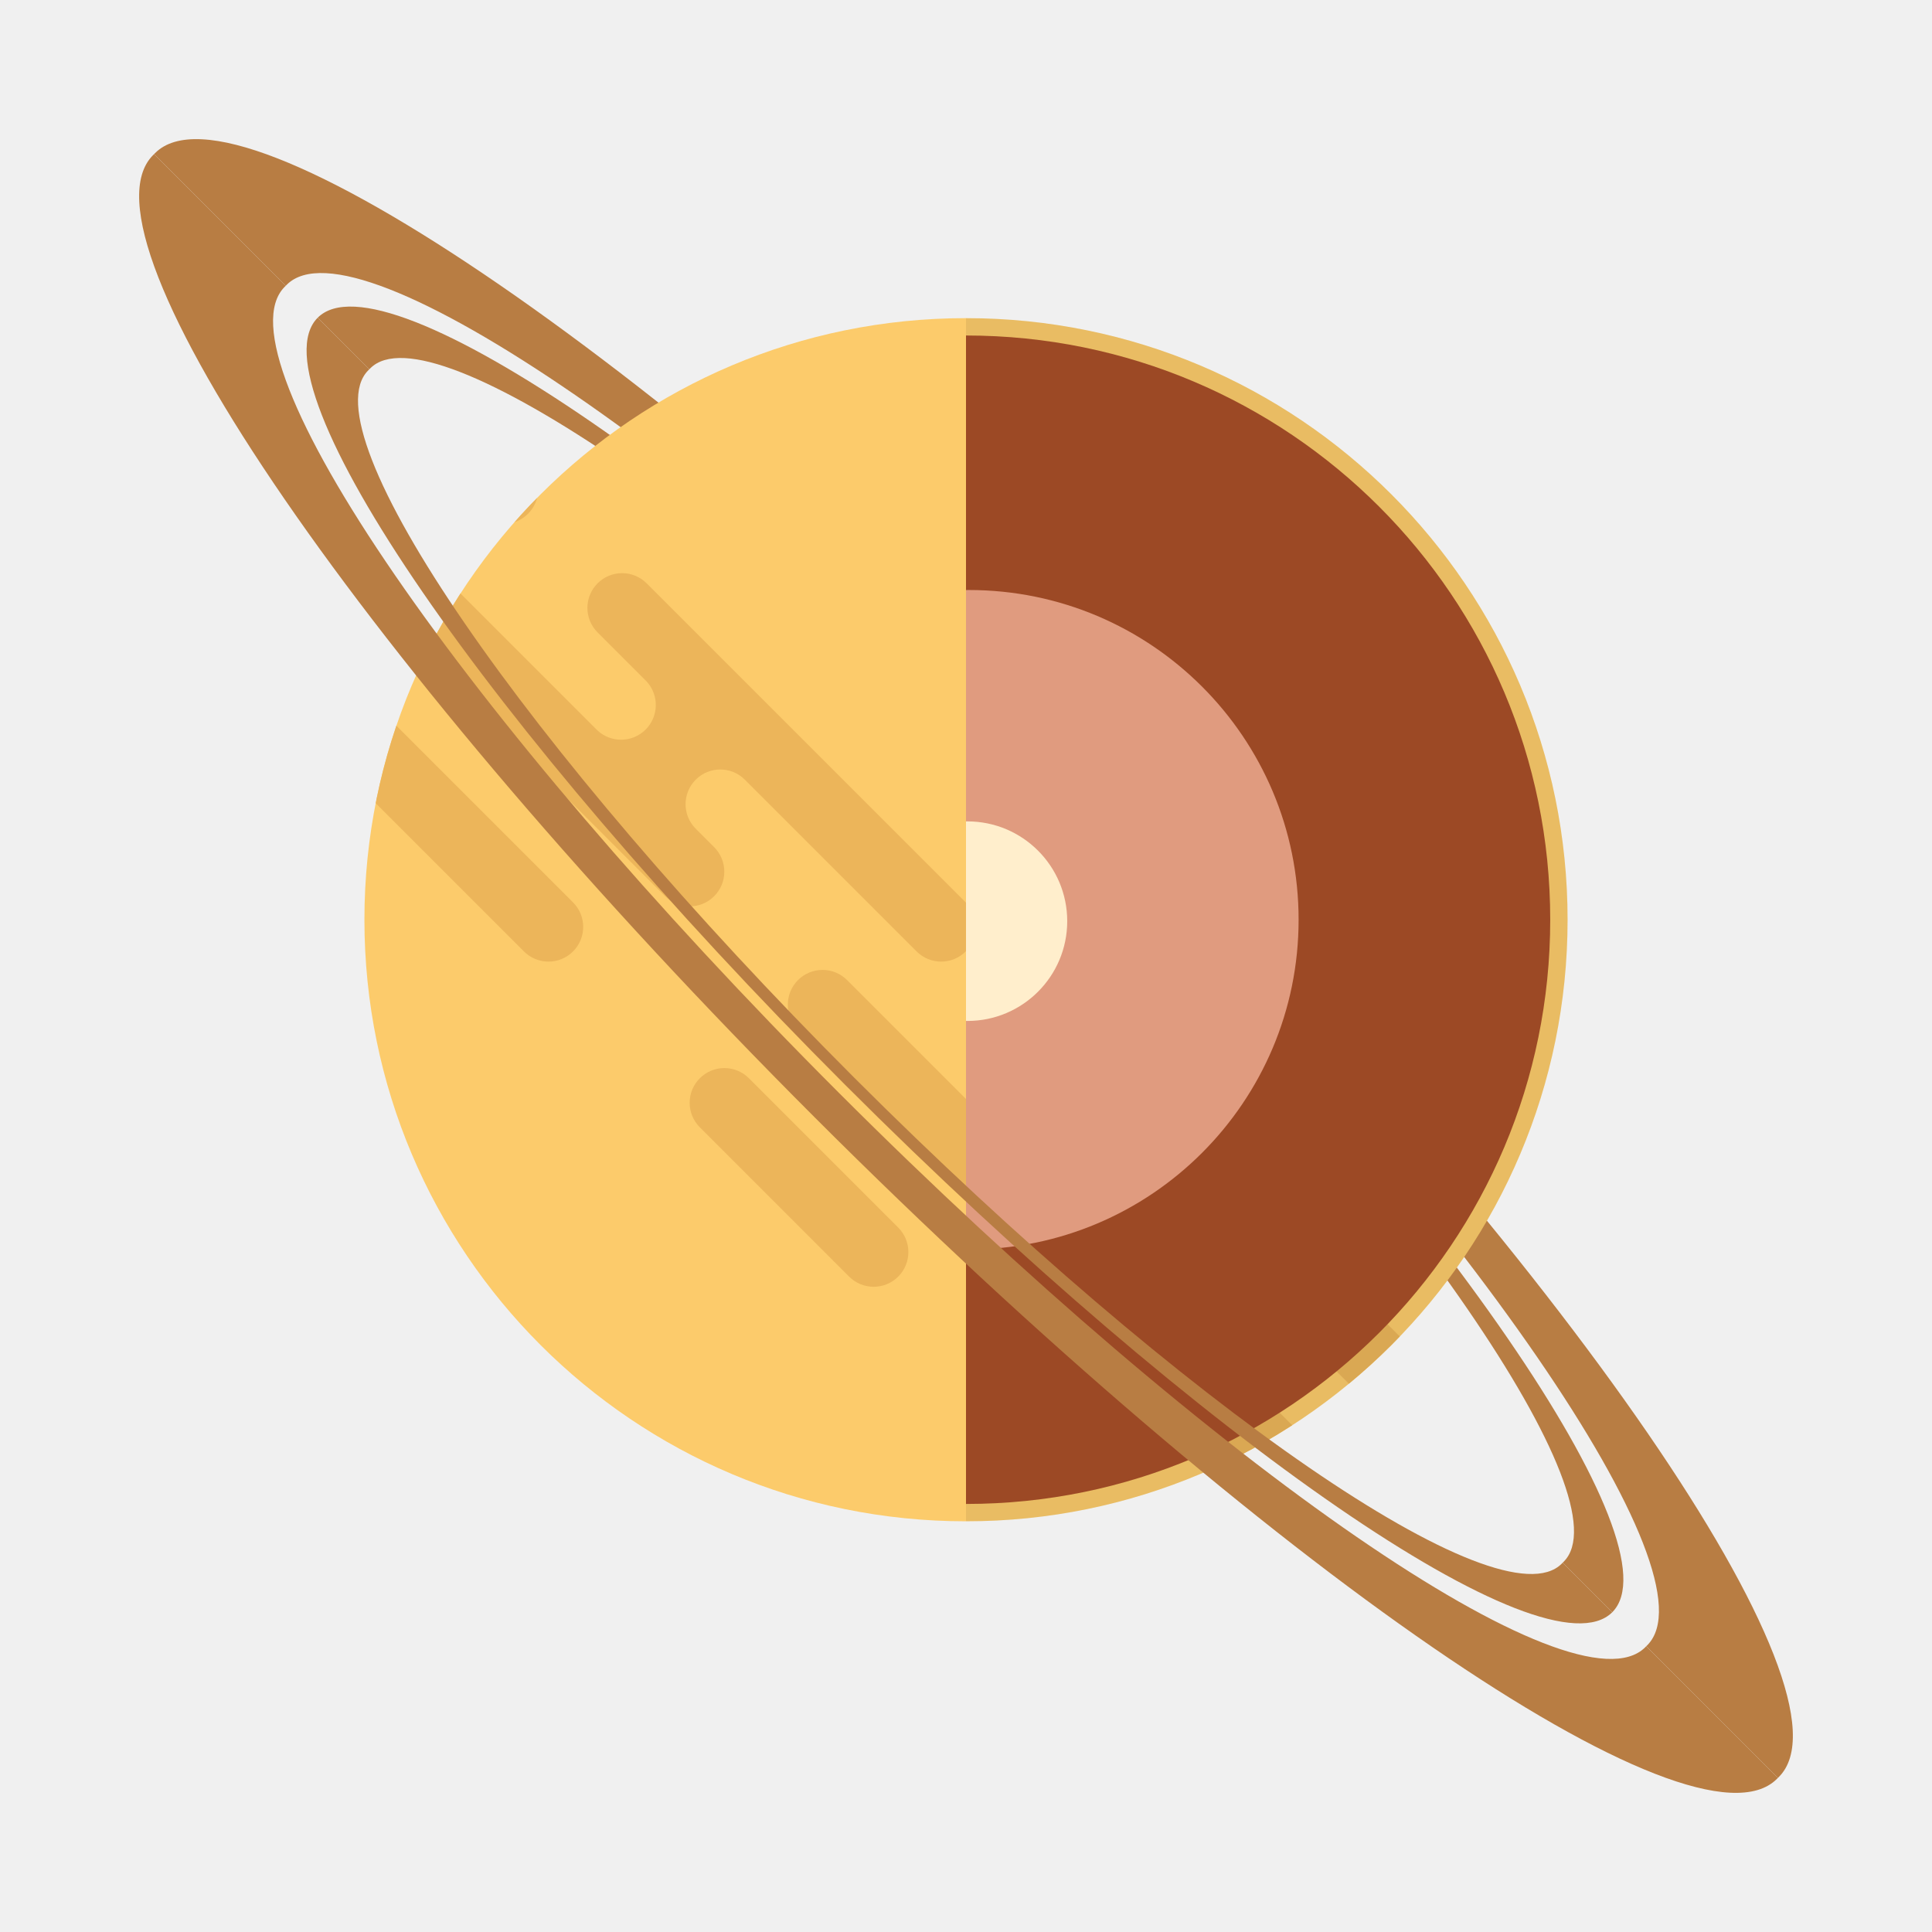
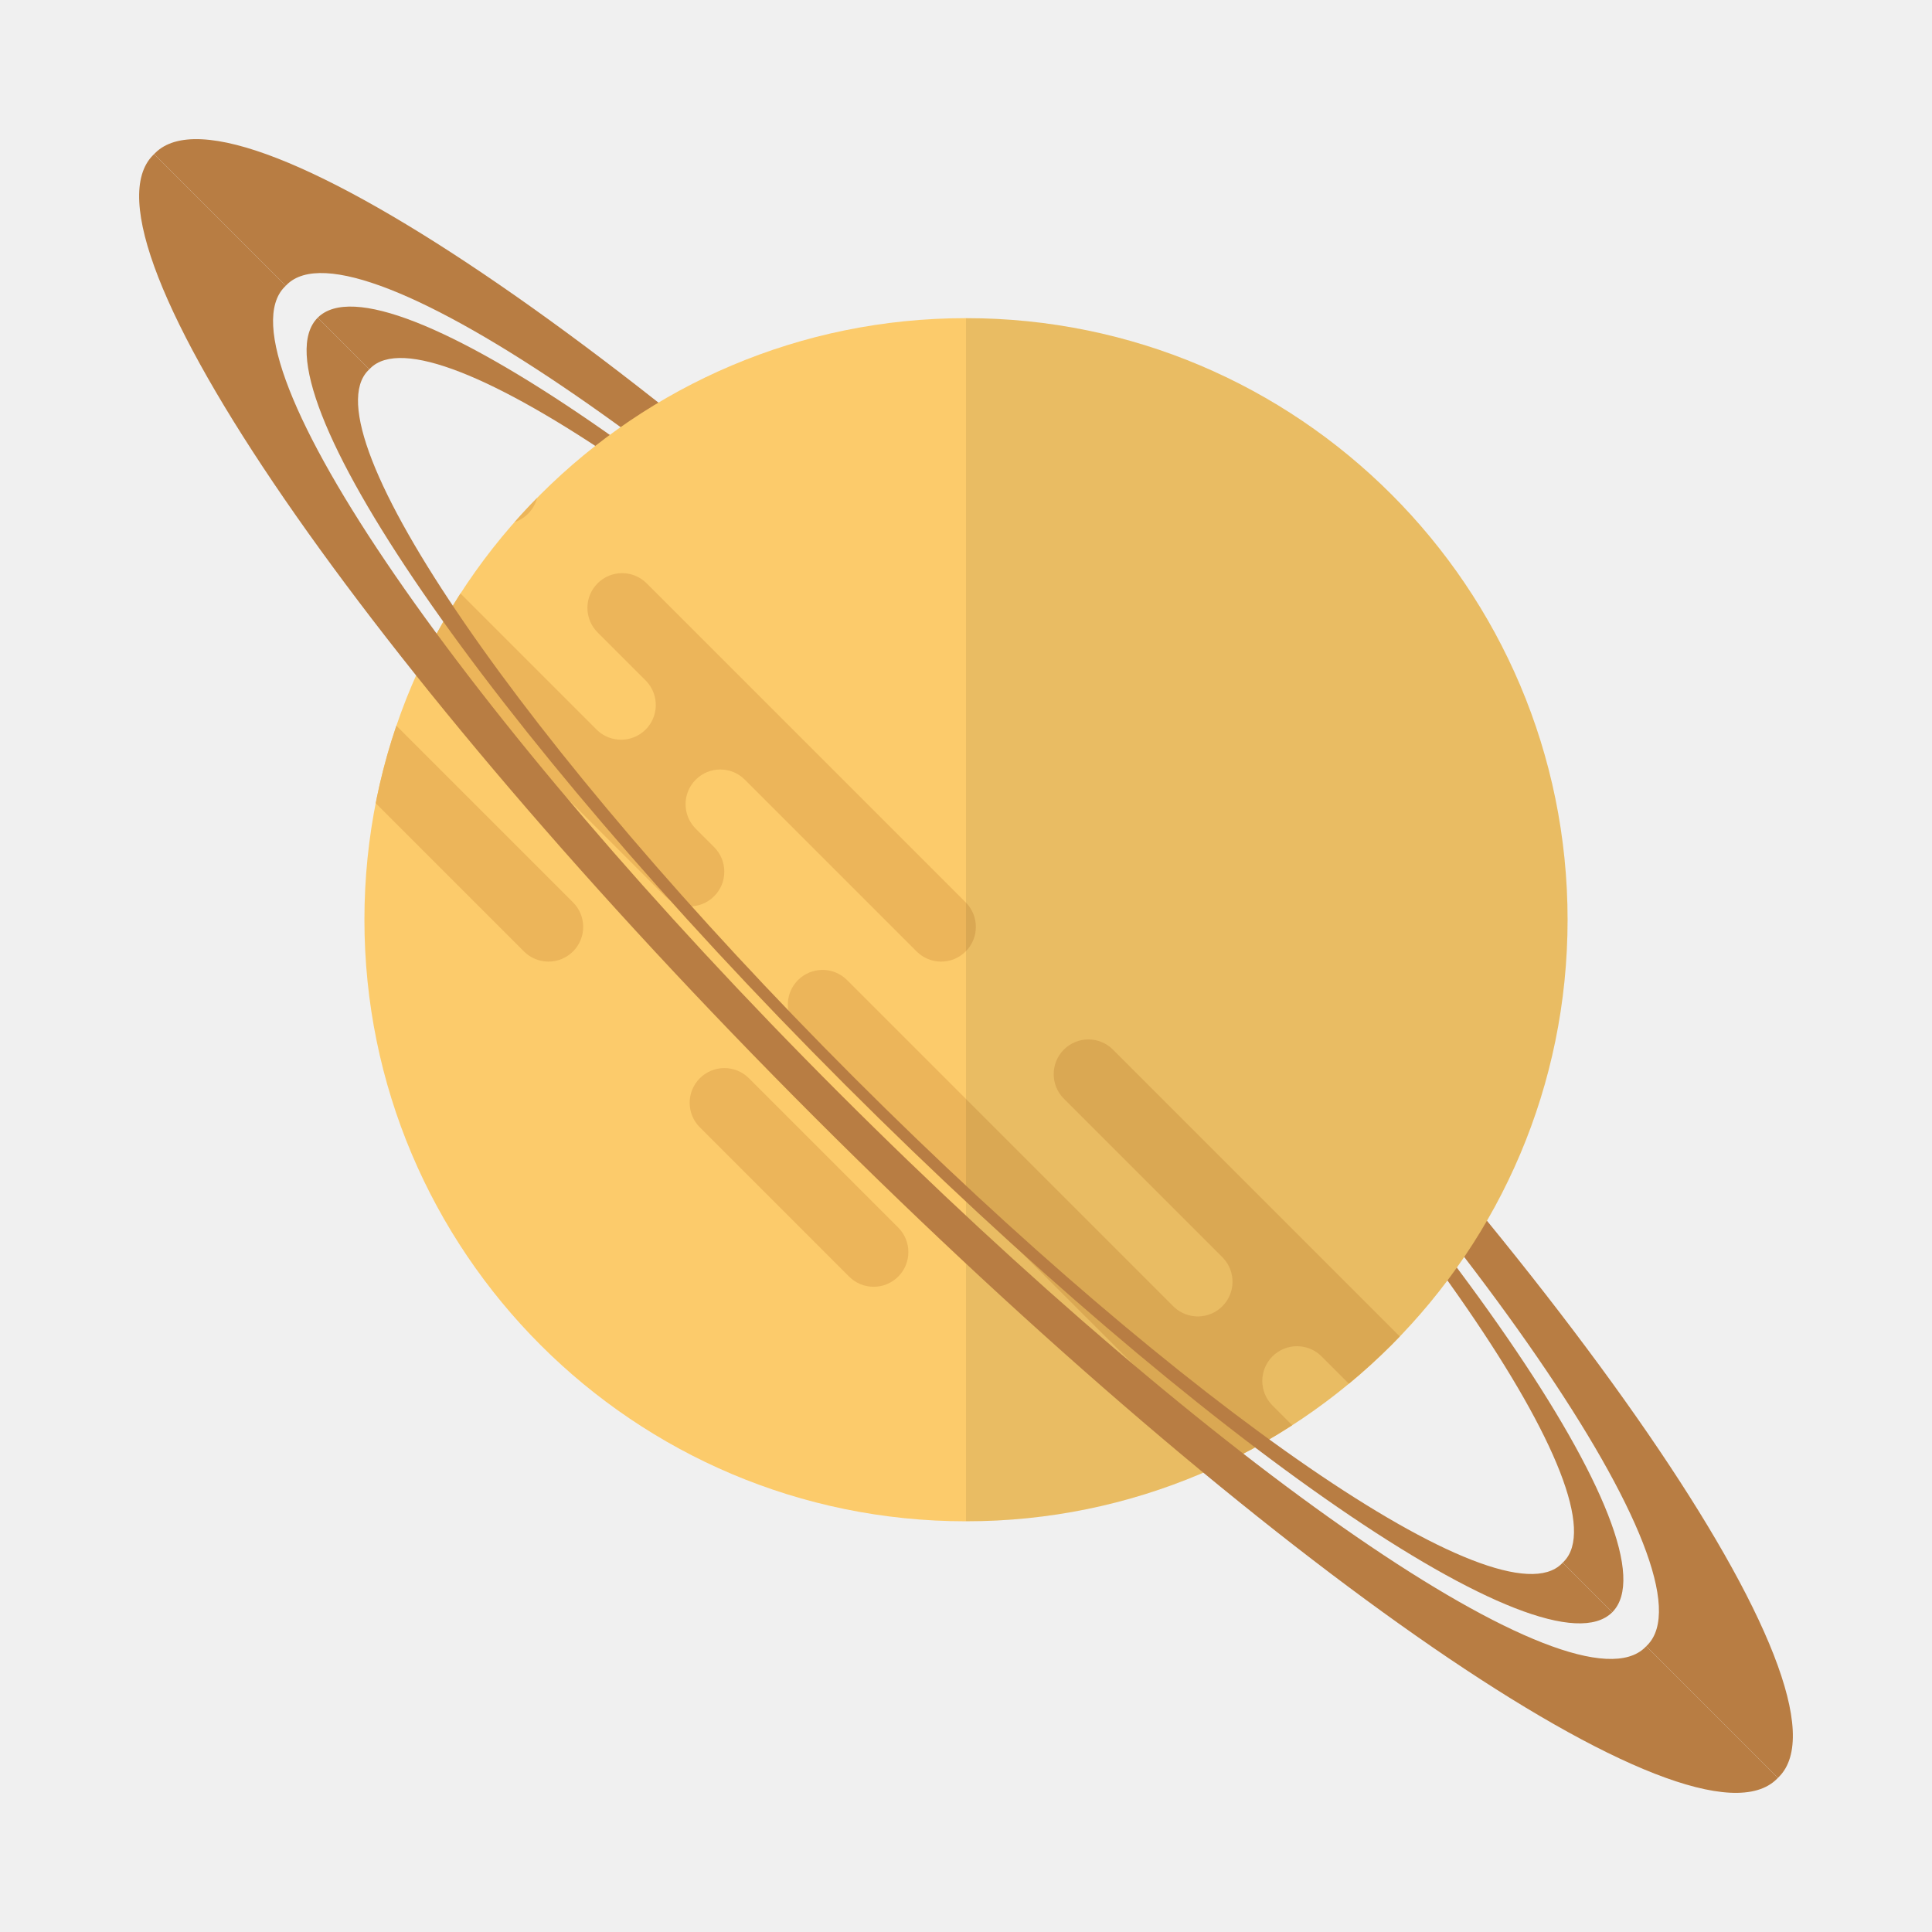
<svg xmlns="http://www.w3.org/2000/svg" width="668" height="668" fill="none">
  <path fill-rule="evenodd" clip-rule="evenodd" d="M53.286 53.283c.112-.12.227-.24.344-.357 28.705-28.705 177.658 73.709 332.696 228.747 155.038 155.038 257.452 303.991 228.747 332.696-.117.117-.236.232-.357.345l-45.524-45.524c.122-.112.242-.227.359-.344 24.05-24.049-61.756-148.848-191.653-278.745C248.001 160.205 123.203 74.399 99.153 98.448a11.51 11.51 0 00-.344.359L53.286 53.283zm56.562 56.563c22.886-22.886 141.637 58.759 265.238 182.36 123.601 123.601 205.246 242.352 182.36 265.238l-17.143-17.143c.123-.111.243-.226.36-.343 21.14-21.14-54.091-130.647-168.033-244.589-113.942-113.942-223.449-189.173-244.589-168.033a11.66 11.66 0 00-.343.36l-17.85-17.85z" fill="#B87D43" />
  <circle cx="334" cy="318" r="208" fill="#FCCB6B" />
  <mask id="a" maskUnits="userSpaceOnUse" x="126" y="110" width="416" height="416">
    <circle cx="334" cy="318" r="208" fill="#fff" />
  </mask>
  <g mask="url(#a)">
    <path fill-rule="evenodd" clip-rule="evenodd" d="M540.369 518.472c-4.686-4.687-12.284-4.687-16.97 0-4.687 4.686-4.687 12.284 0 16.97l110.308 110.309c4.687 4.686 12.285 4.686 16.971 0s4.686-12.284 0-16.971L540.369 518.472zM384.806 362.908c-4.687-4.686-12.285-4.686-16.971 0s-4.686 12.284 0 16.971l55.154 55.154-.007.007c4.337 4.708 4.222 12.042-.346 16.61-4.568 4.568-11.903 4.683-16.61.346l-.007.008-113.137-113.137c-4.687-4.687-12.284-4.687-16.971 0-4.686 4.686-4.686 12.284 0 16.97l181.727 181.727c4.686 4.686 12.284 4.686 16.97 0 4.687-4.687 4.687-12.285 0-16.971l-34.648-34.648c-4.686-4.687-4.686-12.284 0-16.971 4.686-4.686 12.284-4.686 16.971 0l21.213 21.213c4.686 4.687 12.284 4.687 16.97 0 4.687-4.686 4.687-12.284 0-16.97L384.806 362.908zm77.074 212.839c-4.686-4.686-12.284-4.686-16.97 0-4.687 4.687-4.687 12.285 0 16.971l51.619 51.619c4.686 4.686 12.284 4.686 16.97 0 4.686-4.687 4.686-12.285 0-16.971l-51.619-51.619zM258.941 372.808c-4.687-4.687-12.285-4.687-16.971 0-4.686 4.686-4.686 12.284 0 16.97l51.619 51.619c4.686 4.686 12.284 4.686 16.97 0 4.687-4.686 4.687-12.284 0-16.971l-51.618-51.618zM63.779 194.617c4.687-4.687 12.284-4.687 16.97 0l117.38 117.38c4.687 4.686 4.687 12.284 0 16.97-4.686 4.686-12.284 4.686-16.97 0l-117.38-117.38c-4.686-4.686-4.686-12.284 0-16.97zm193.747 74.953c-4.686-4.686-12.284-4.686-16.97 0-4.686 4.686-4.686 12.284 0 16.971l6.364 6.364c4.686 4.686 4.686 12.284 0 16.97-4.686 4.686-12.284 4.686-16.971 0L48.223 128.149c-4.687-4.687-4.687-12.285 0-16.971 4.686-4.686 12.284-4.686 16.97 0L206.615 252.6l.007-.008c4.707 4.337 12.042 4.222 16.61-.346 4.568-4.568 4.683-11.902.346-16.61l.007-.007-16.97-16.971c-4.687-4.686-4.687-12.284 0-16.97 4.686-4.686 12.284-4.686 16.97 0l110.309 110.309c4.686 4.686 4.686 12.284 0 16.97-4.686 4.686-12.284 4.686-16.971 0l-59.397-59.397zM55.294 50.367c4.686-4.686 12.284-4.686 16.97 0l110.309 110.309c4.686 4.686 4.686 12.284 0 16.97-4.686 4.687-12.284 4.687-16.97 0L55.293 67.338c-4.685-4.687-4.685-12.285 0-16.971z" fill="#ECB55A" />
  </g>
  <mask id="b" maskUnits="userSpaceOnUse" x="126" y="110" width="416" height="416">
    <circle cx="334" cy="318" r="208" fill="#fff" />
  </mask>
  <g mask="url(#b)">
    <path opacity=".078" fill="#000" d="M334 110h209.089v416H334z" />
  </g>
-   <path fill-rule="evenodd" clip-rule="evenodd" d="M334 520c111.562 0 202-90.438 202-202s-90.438-202-202-202v404z" fill="#9C4925" />
-   <mask id="c" maskUnits="userSpaceOnUse" x="334" y="116" width="202" height="404">
-     <path fill-rule="evenodd" clip-rule="evenodd" d="M334 520c111.562 0 202-90.438 202-202s-90.438-202-202-202v404z" fill="#fff" />
+   <mask id="coreMask">
+     <circle cx="334" cy="318" r="208" fill="#fff" />
+     <circle id="maskAnimationCenter" cx="334" cy="318" r="208" fill="#000" />
  </mask>
-   <g mask="url(#c)">
-     <circle cx="335" cy="318" r="114" fill="#E09B7F" />
-     <circle cx="334.5" cy="318.5" r="34.5" fill="#FEC" />
+   <g mask="url(#coreMask)">
+     <path fill-rule="evenodd" clip-rule="evenodd" d="M334 520c111.562 0 202-90.438 202-202s-90.438-202-202-202v404z" fill="#9C4925" />
+     <mask id="c" maskUnits="userSpaceOnUse" x="334" y="116" width="202" height="404">
+       <path fill-rule="evenodd" clip-rule="evenodd" d="M334 520c111.562 0 202-90.438 202-202s-90.438-202-202-202v404z" fill="#fff" />
+     </mask>
+     <g mask="url(#c)">
+       <circle cx="335" cy="318" r="114" fill="#E09B7F" />
+       <circle cx="334.5" cy="318.5" r="34.5" fill="#FEC" />
+     </g>
  </g>
  <path fill-rule="evenodd" clip-rule="evenodd" d="M53.284 53.285a14 14 0 00-.357.345c-28.705 28.704 73.709 177.657 228.747 332.695C436.712 541.363 585.665 643.777 614.37 615.072c.117-.117.232-.236.345-.357l-45.524-45.524c-.112.122-.227.242-.344.359-24.049 24.05-148.848-61.756-278.745-191.653C160.206 248 74.4 123.202 98.449 99.152c.118-.117.237-.232.359-.344L53.284 53.285zm56.563 56.562c-22.886 22.886 58.759 141.637 182.36 265.238 123.601 123.601 242.352 205.246 265.238 182.36l-17.143-17.143a9.717 9.717 0 01-.343.36c-21.14 21.14-130.647-54.091-244.589-168.033C181.428 258.687 106.197 149.18 127.337 128.04c.118-.117.237-.231.36-.343l-17.85-17.85z" fill="#B87D43" />
</svg>
